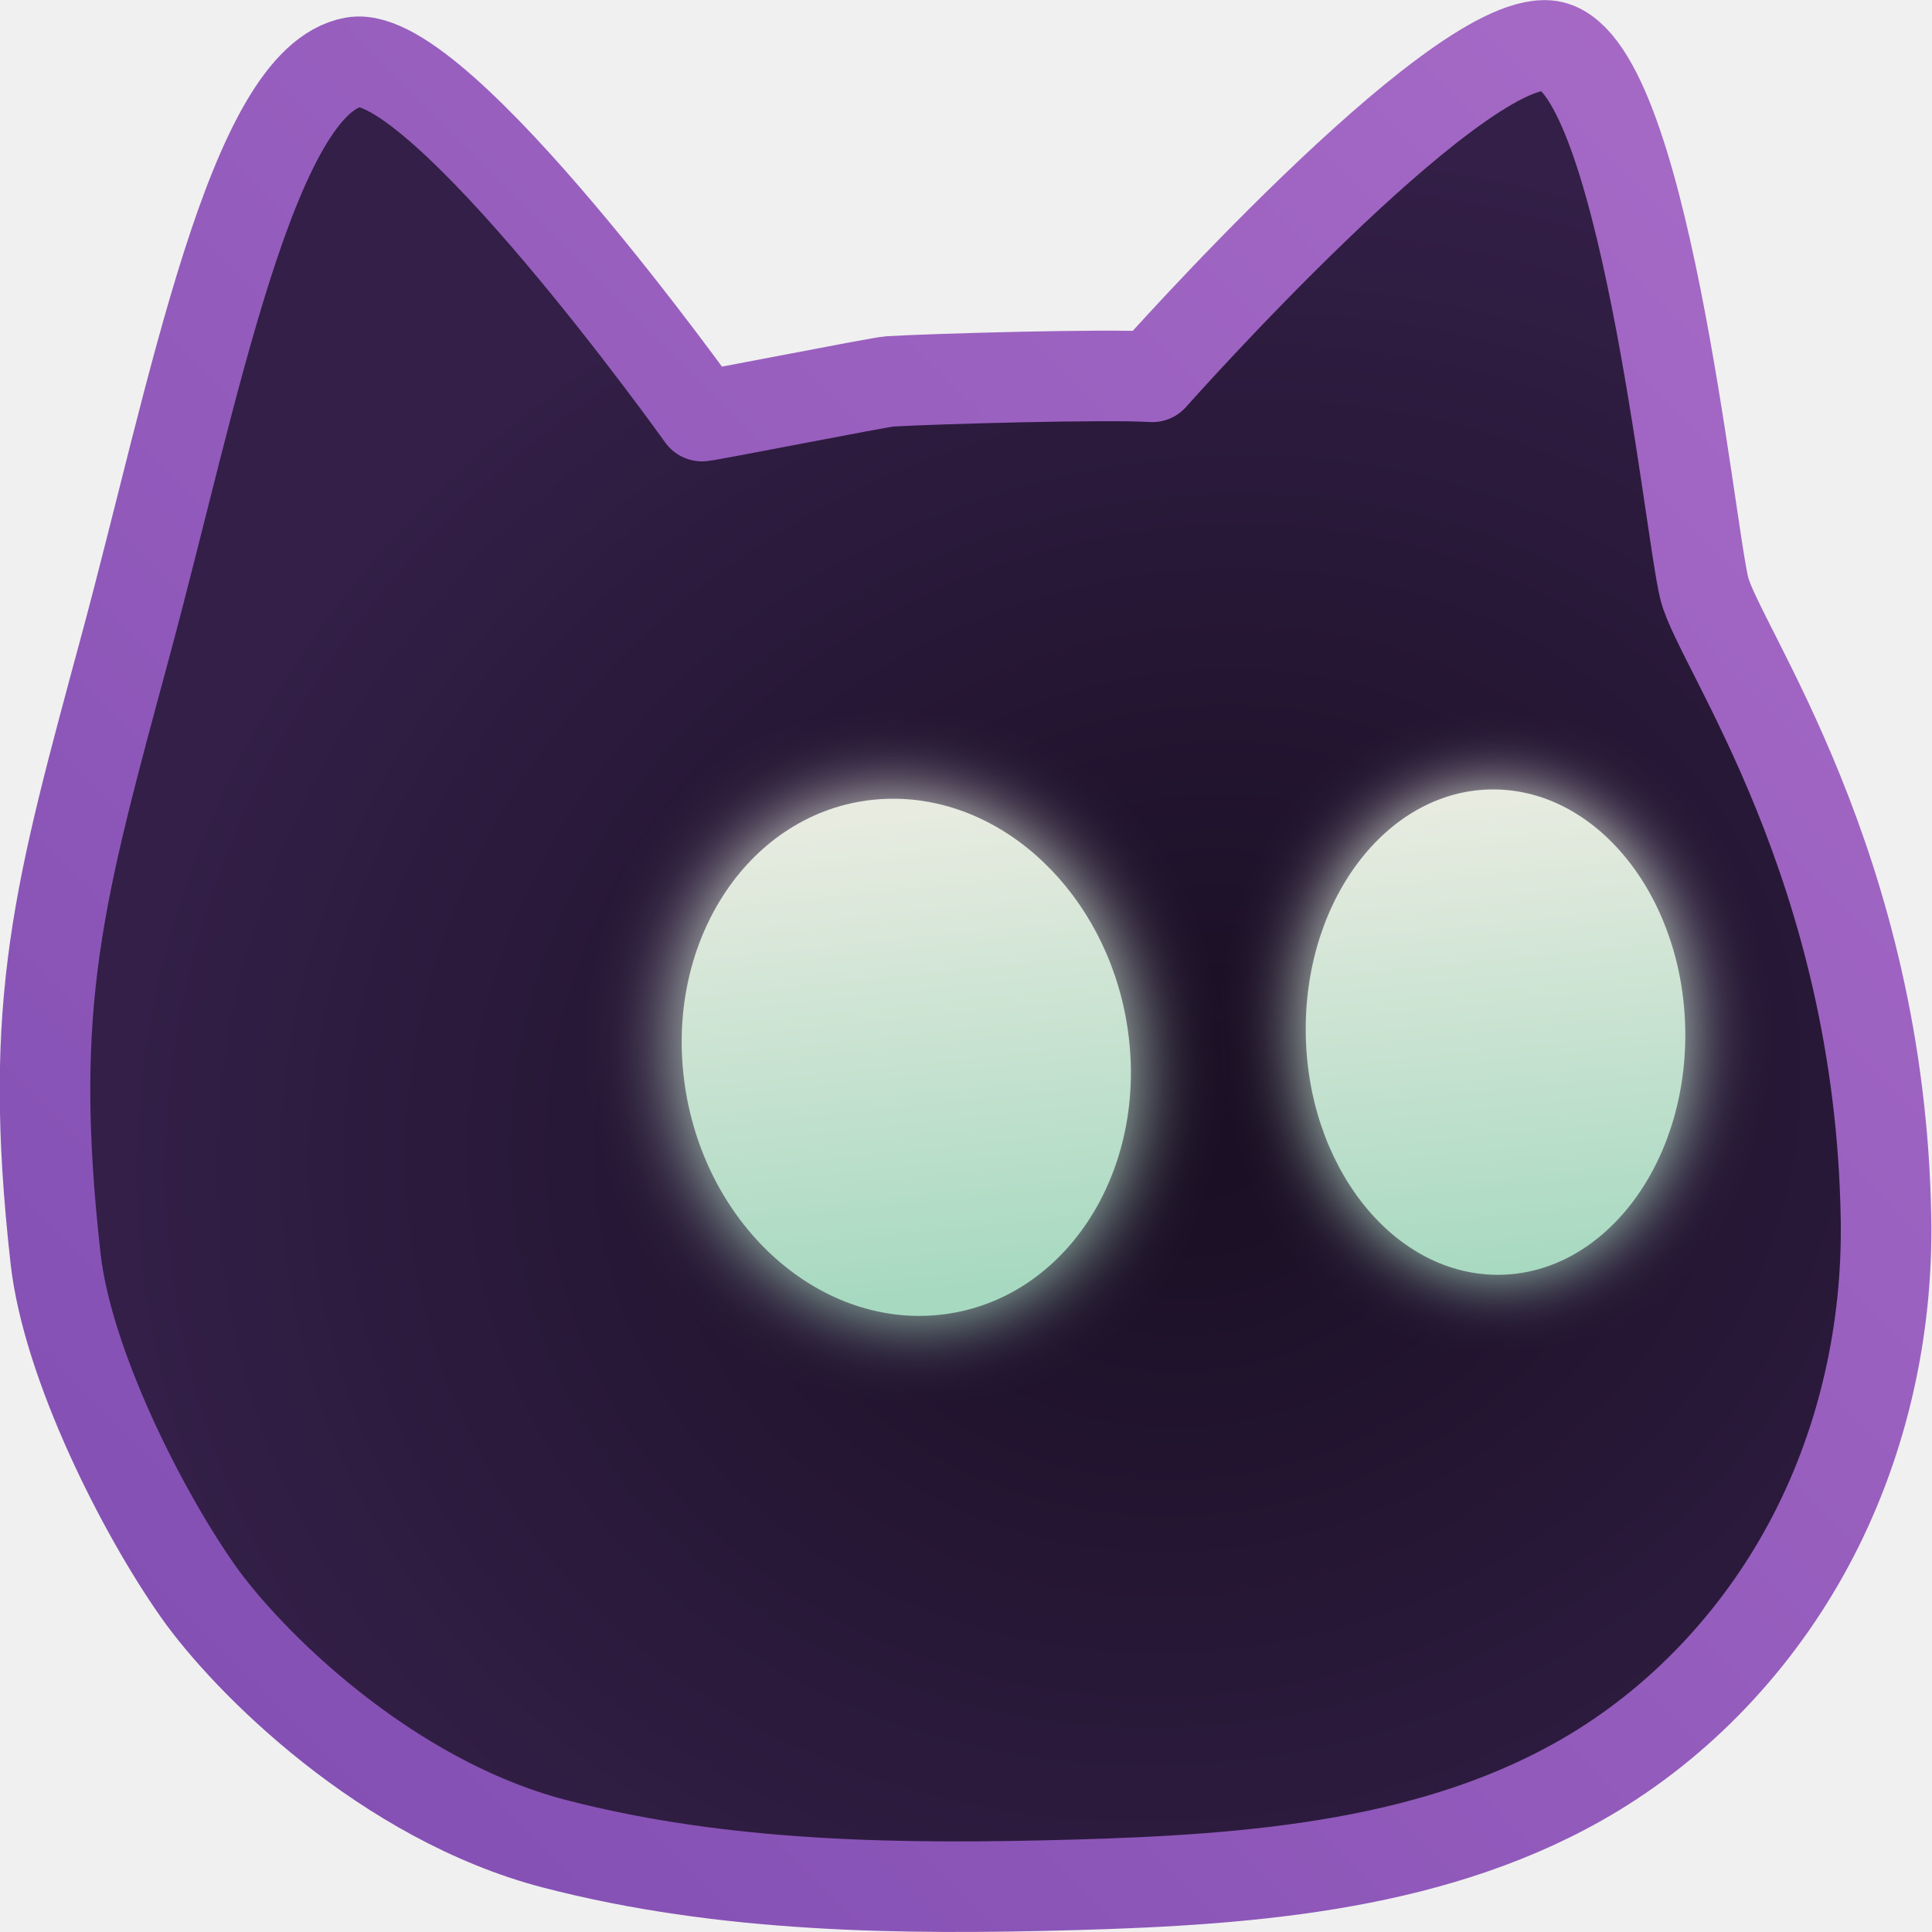
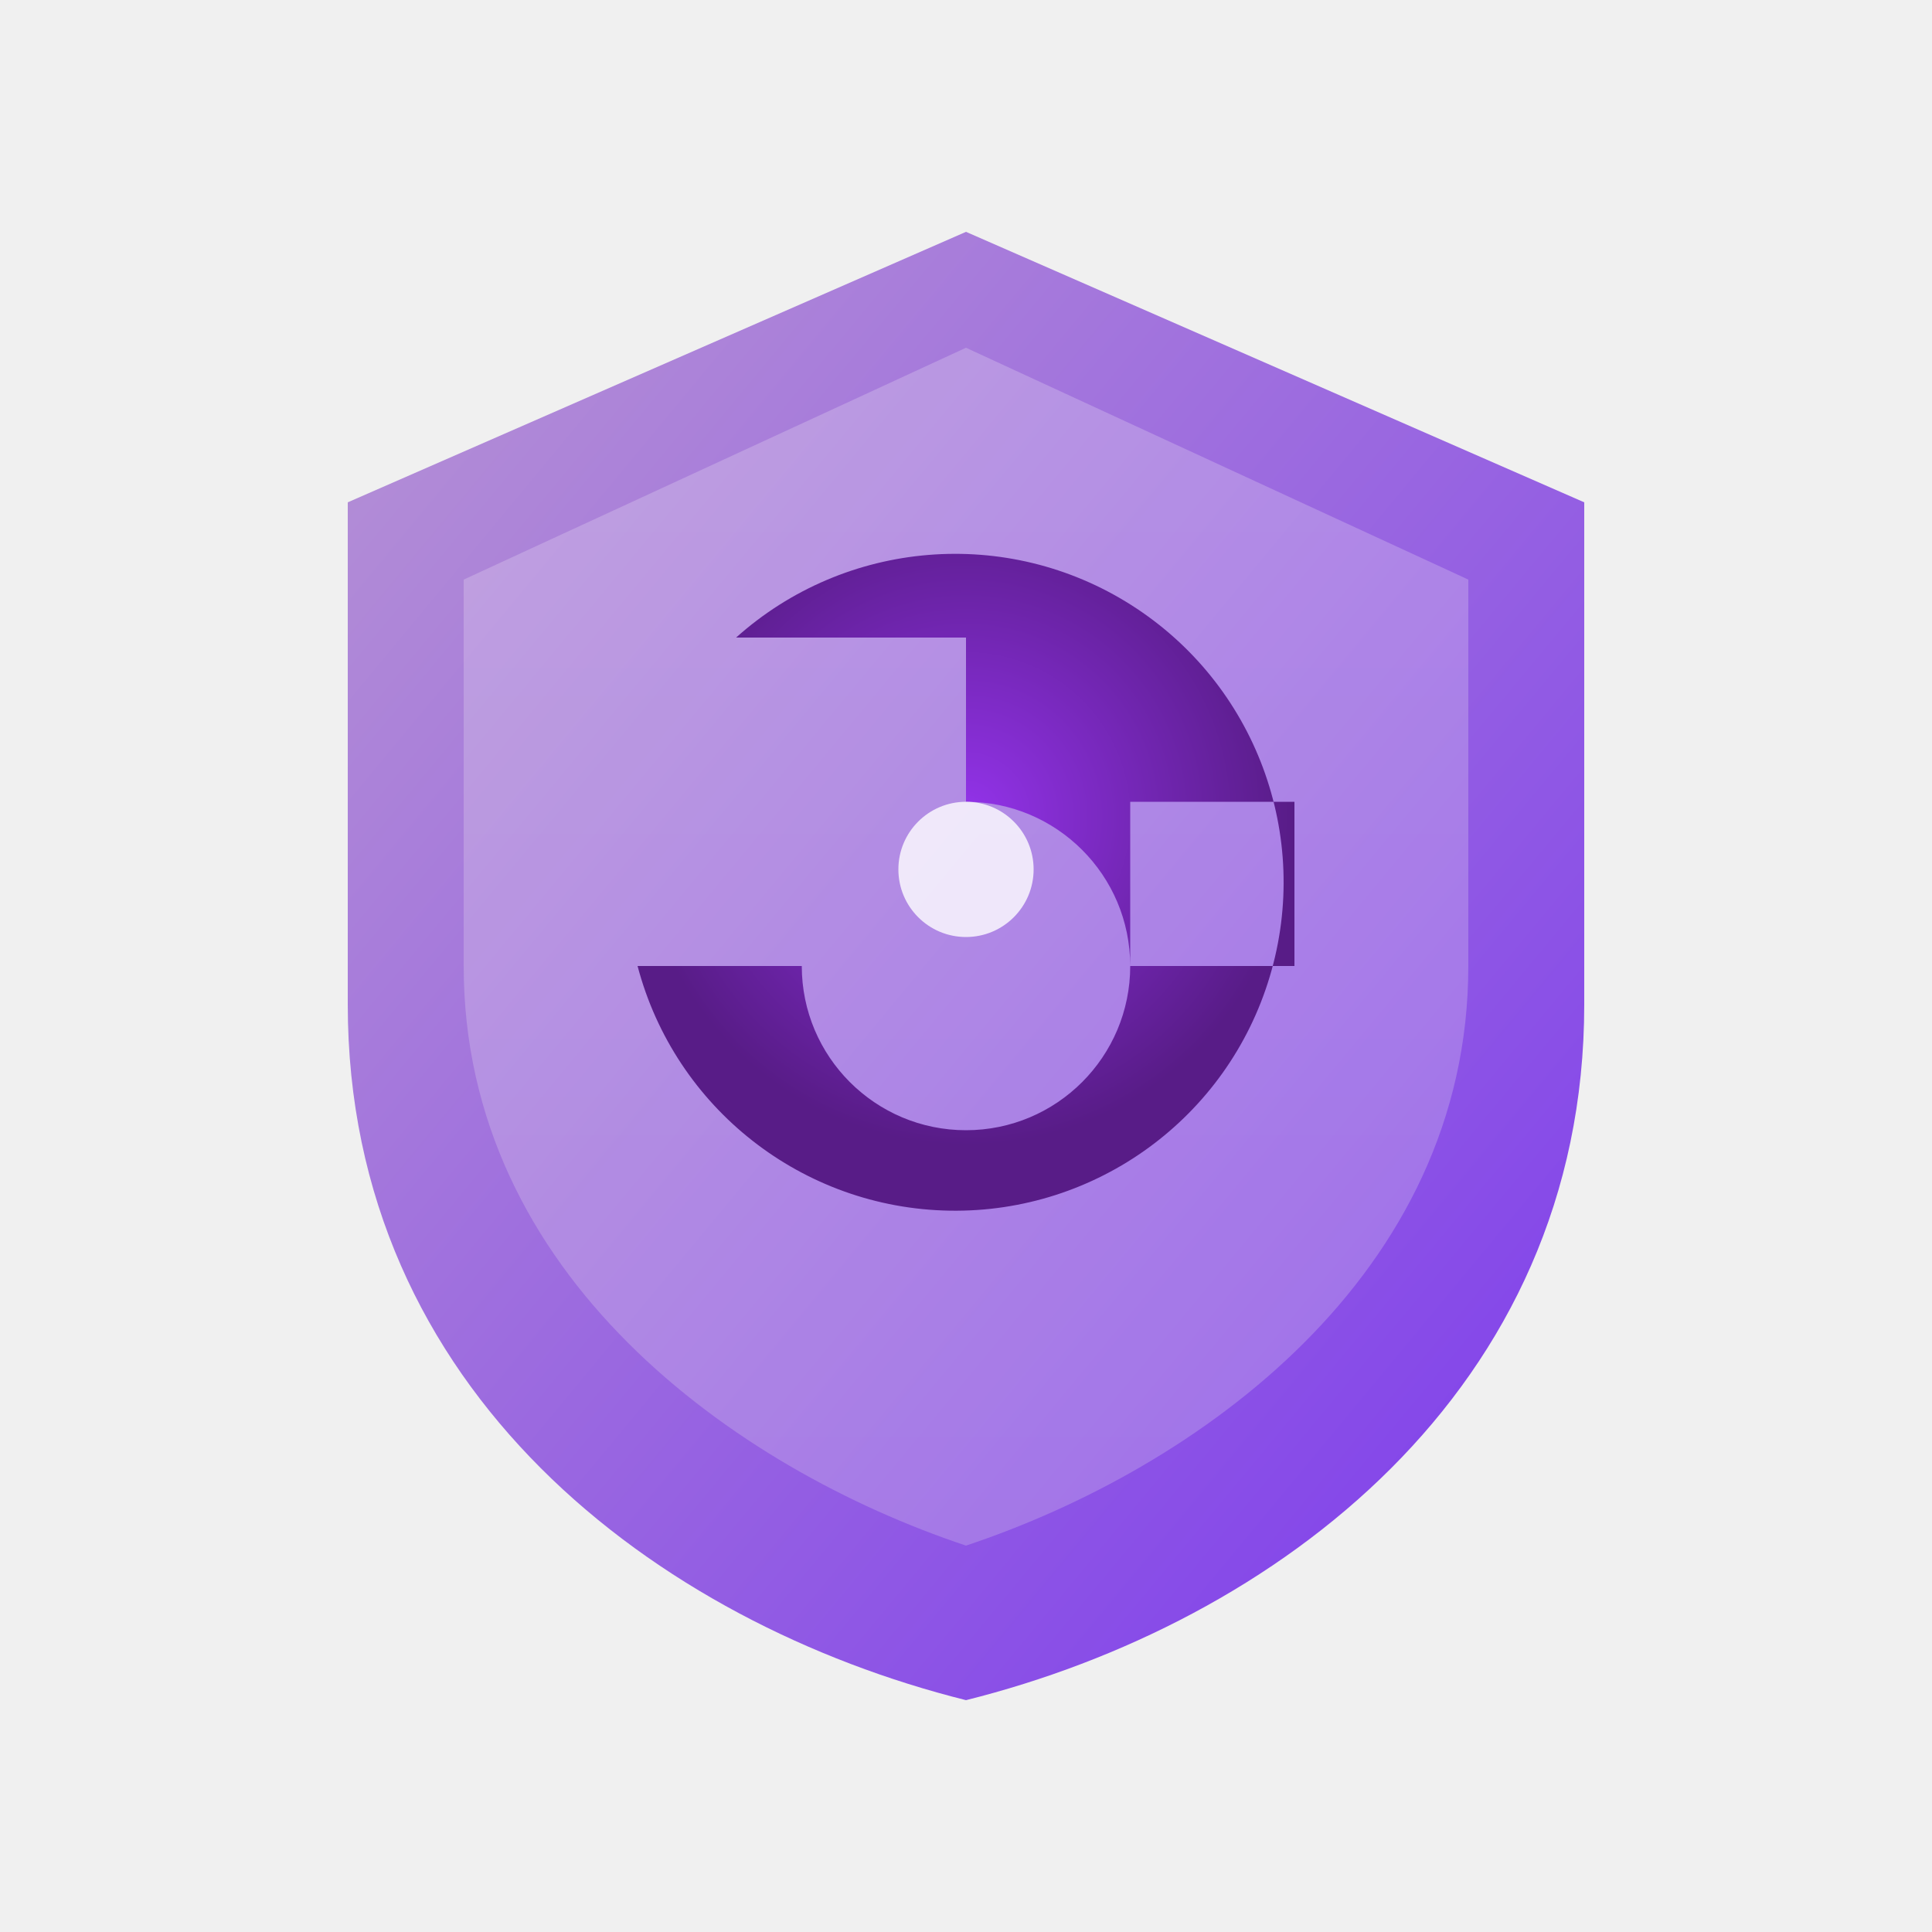
- <svg xmlns="http://www.w3.org/2000/svg" xmlns:xlink="http://www.w3.org/1999/xlink" version="1.1" id="svg1" width="512" height="512.167" viewBox="0 0 512 512.167" xml:space="preserve">
-   <defs id="defs1">
-     <linearGradient id="linearGradient5">
-       <stop style="stop-color:#a86bc7;stop-opacity:1;" offset="0" id="stop10" />
-       <stop style="stop-color:#804db2;stop-opacity:1;" offset="1" id="stop5" />
+ <svg xmlns="http://www.w3.org/2000/svg" viewBox="0 0 100 100" width="100" height="100">
+   <defs>
+     <linearGradient id="mainGrad" x1="0%" y1="0%" x2="100%" y2="100%">
+       <stop offset="0%" style="stop-color:#b794d4" />
+       <stop offset="100%" style="stop-color:#7c3aed" />
    </linearGradient>
-     <linearGradient id="linearGradient4">
-       <stop style="stop-color:#a7d9c0;stop-opacity:1;" offset="0" id="stop3" />
-       <stop style="stop-color:#e7ebe0;stop-opacity:1;" offset="1" id="stop4" />
+     <linearGradient id="innerGrad" x1="0%" y1="0%" x2="0%" y2="100%">
+       <stop offset="0%" style="stop-color:#f5f0f9" />
+       <stop offset="100%" style="stop-color:#e8e0ed" />
    </linearGradient>
-     <linearGradient id="linearGradient3">
-       <stop style="stop-color:#a7d9c0;stop-opacity:1;" offset="0" id="stop1" />
-       <stop style="stop-color:#e7ebe0;stop-opacity:1;" offset="1" id="stop2" />
-     </linearGradient>
-     <linearGradient id="linearGradient9">
-       <stop style="stop-color:#a7d9c0;stop-opacity:1;" offset="0" id="stop8" />
-       <stop style="stop-color:#e7ebe0;stop-opacity:1;" offset="1" id="stop9" />
-     </linearGradient>
-     <linearGradient id="linearGradient6">
-       <stop style="stop-color:#a7d9c0;stop-opacity:1;" offset="0" id="stop6" />
-       <stop style="stop-color:#e7ebe0;stop-opacity:1;" offset="1" id="stop7" />
-     </linearGradient>
-     <linearGradient id="linearGradient223">
-       <stop style="stop-color:#1a0f24;stop-opacity:1;" offset="0.065" id="stop222" />
-       <stop style="stop-color:#331f47;stop-opacity:1;" offset="1" id="stop223" />
-     </linearGradient>
-     <linearGradient xlink:href="#linearGradient6" id="linearGradient8" gradientUnits="userSpaceOnUse" x1="121.702" y1="357.392" x2="128.299" y2="244.507" gradientTransform="matrix(1.029451,0.05448941,-0.05656717,0.9916389,12.31706,-2.516474)" />
-     <linearGradient xlink:href="#linearGradient9" id="linearGradient10" gradientUnits="userSpaceOnUse" gradientTransform="matrix(1.015074,0.05486608,-0.05577718,0.9984937,11.9214,-10.52547)" x1="263.74" y1="358.976" x2="270.535" y2="246.173" />
-     <radialGradient xlink:href="#linearGradient223" id="radialGradient1" cx="212.951" cy="318.839" fx="212.951" fy="318.839" r="226.612" gradientTransform="matrix(1.080727,0.3034662,-0.2675088,0.952673,68.00941,-49.43759)" gradientUnits="userSpaceOnUse" />
-     <linearGradient xlink:href="#linearGradient3" id="linearGradient1" gradientUnits="userSpaceOnUse" gradientTransform="matrix(1.097094,0.05420976,-0.0602841,0.9865495,5.039744,-6.622221)" x1="263.74" y1="358.976" x2="270.535" y2="246.173" />
-     <linearGradient xlink:href="#linearGradient4" id="linearGradient2" gradientUnits="userSpaceOnUse" gradientTransform="matrix(1.112633,0.05383759,-0.06113792,0.9797766,23.01441,1.24553)" x1="121.702" y1="357.392" x2="128.299" y2="244.507" />
-     <filter style="color-interpolation-filters:sRGB" id="filter2" x="-0.229" y="-0.164" width="1.458" height="1.327">
-       <feGaussianBlur stdDeviation="7.859" id="feGaussianBlur2" />
-     </filter>
-     <filter style="color-interpolation-filters:sRGB" id="filter3" x="-0.216" y="-0.172" width="1.432" height="1.343">
-       <feGaussianBlur stdDeviation="8.78" id="feGaussianBlur3" />
-     </filter>
-     <linearGradient xlink:href="#linearGradient5" id="linearGradient11" x1="46.817" y1="65.864" x2="486.413" y2="502.908" gradientUnits="userSpaceOnUse" />
+     <radialGradient id="lockGrad" cx="50%" cy="40%" r="50%">
+       <stop offset="0%" style="stop-color:#9333ea" />
+       <stop offset="100%" style="stop-color:#581c87" />
+     </radialGradient>
  </defs>
-   <g id="layer5" transform="matrix(-1.129317,0,0,1.129317,557.7996,-65.78523)" style="display:inline">
-     <path id="path23" style="display:inline;opacity:1;mix-blend-mode:normal;fill:url(#radialGradient1);stroke:url(#linearGradient11);stroke-width:21.254;stroke-linecap:round;stroke-linejoin:round;stroke-dasharray:none;stroke-opacity:1" d="m 410.897,72.852 c 23.92,4.173 37.713,78.221 53.419,136.449 15.706,58.229 23.337,83.999 16.563,144.408 -2.769,24.693 -20.195,59.266 -33.418,78.057 -11.558,16.424 -44.13,49.035 -83.784,59.315 -39.654,10.28 -81.147,10.775 -122.096,9.619 C 199.573,499.516 155.746,496.099 119.778,474.364 97.862,461.121 79.985,441.468 68.233,418.718 56.48,395.968 50.809,370.207 51.201,344.604 52.476,261.543 90.324,210.261 93.84,196.45 97.357,182.638 108.291,70.706 130.603,68.94 c 22.312,-1.766 92.844,77.774 92.844,77.774 10.336,-0.69 51.304,0.447 61.632,1.071 2.333,0.141 41.735,7.936 44.064,8.143 0,0 61.723,-86.57 81.753,-83.075 z" />
-     <path style="display:inline;opacity:1;mix-blend-mode:normal;fill:url(#linearGradient10);stroke:none;stroke-width:4.037;filter:url(#filter3)" d="m 274.608,245.14 a 48.553,61.61 7.054 0 1 41.055,66.674 48.553,61.61 7.054 0 1 -55.434,55.704 48.553,61.61 7.054 0 1 -41.053,-66.674 48.553,61.61 7.054 0 1 49.074,-55.896 48.553,61.61 7.054 0 1 6.357,0.192 z" id="path7" transform="matrix(1.080802,0,0,0.9880377,-7.844839,3.776965)" />
-     <path style="display:inline;mix-blend-mode:normal;fill:url(#linearGradient1);stroke:none;stroke-width:4.172" d="m 288.952,245.985 a 52.363,61.005 11.235 0 1 44.372,65.876 52.363,61.005 11.235 0 1 -59.913,55.038 52.363,61.005 11.235 0 1 -44.37,-65.876 52.363,61.005 11.235 0 1 53.04,-55.227 52.363,61.005 11.235 0 1 6.871,0.189 z" id="path7-5" />
-     <path style="display:inline;opacity:1;mix-blend-mode:normal;fill:url(#linearGradient8);stroke:none;stroke-width:4.052;filter:url(#filter2)" d="m 123.408,242.736 a 41.215,57.663 1.013 0 1 41.024,57.235 41.215,57.663 1.013 0 1 -41.418,58.081 41.215,57.663 1.013 0 1 -41.024,-57.238 41.215,57.663 1.013 0 1 41.418,-58.077 z" id="path31" transform="matrix(1.080802,0,0,0.9880377,9.702135,3.732083)" />
-     <path style="display:inline;mix-blend-mode:normal;fill:url(#linearGradient2);stroke:none;stroke-width:4.187" d="m 143.082,243.564 a 44.544,56.976 1.394 0 1 44.339,56.55 44.544,56.976 1.394 0 1 -44.765,57.386 A 44.544,56.976 1.394 0 1 98.318,300.947 44.544,56.976 1.394 0 1 143.082,243.564 Z" id="path31-5" />
+   <path d="M50 12 L82 26 L82 52 C82 72 66 84 50 88 C34 84 18 72 18 52 L18 26 Z" fill="url(#mainGrad)" />
+   <path d="M50 18 L76 30 L76 50 C76 66 62 76 50 80 C38 76 24 66 24 50 L24 30 Z" fill="url(#innerGrad)" opacity="0.25" />
+   <g transform="translate(50, 50)">
+     <path d="M-14 -20               A20 20 0 1 1 -20 0              L20 0              L20 -10              L10 -10              L10 0              L-10 0              A10 10 0 1 0 0 -10              L0 -20 Z" fill="url(#lockGrad)" transform="scale(0.85)" />
+     <circle cx="0" cy="-5" r="3.5" fill="#fff" opacity="0.8" />
  </g>
</svg>
